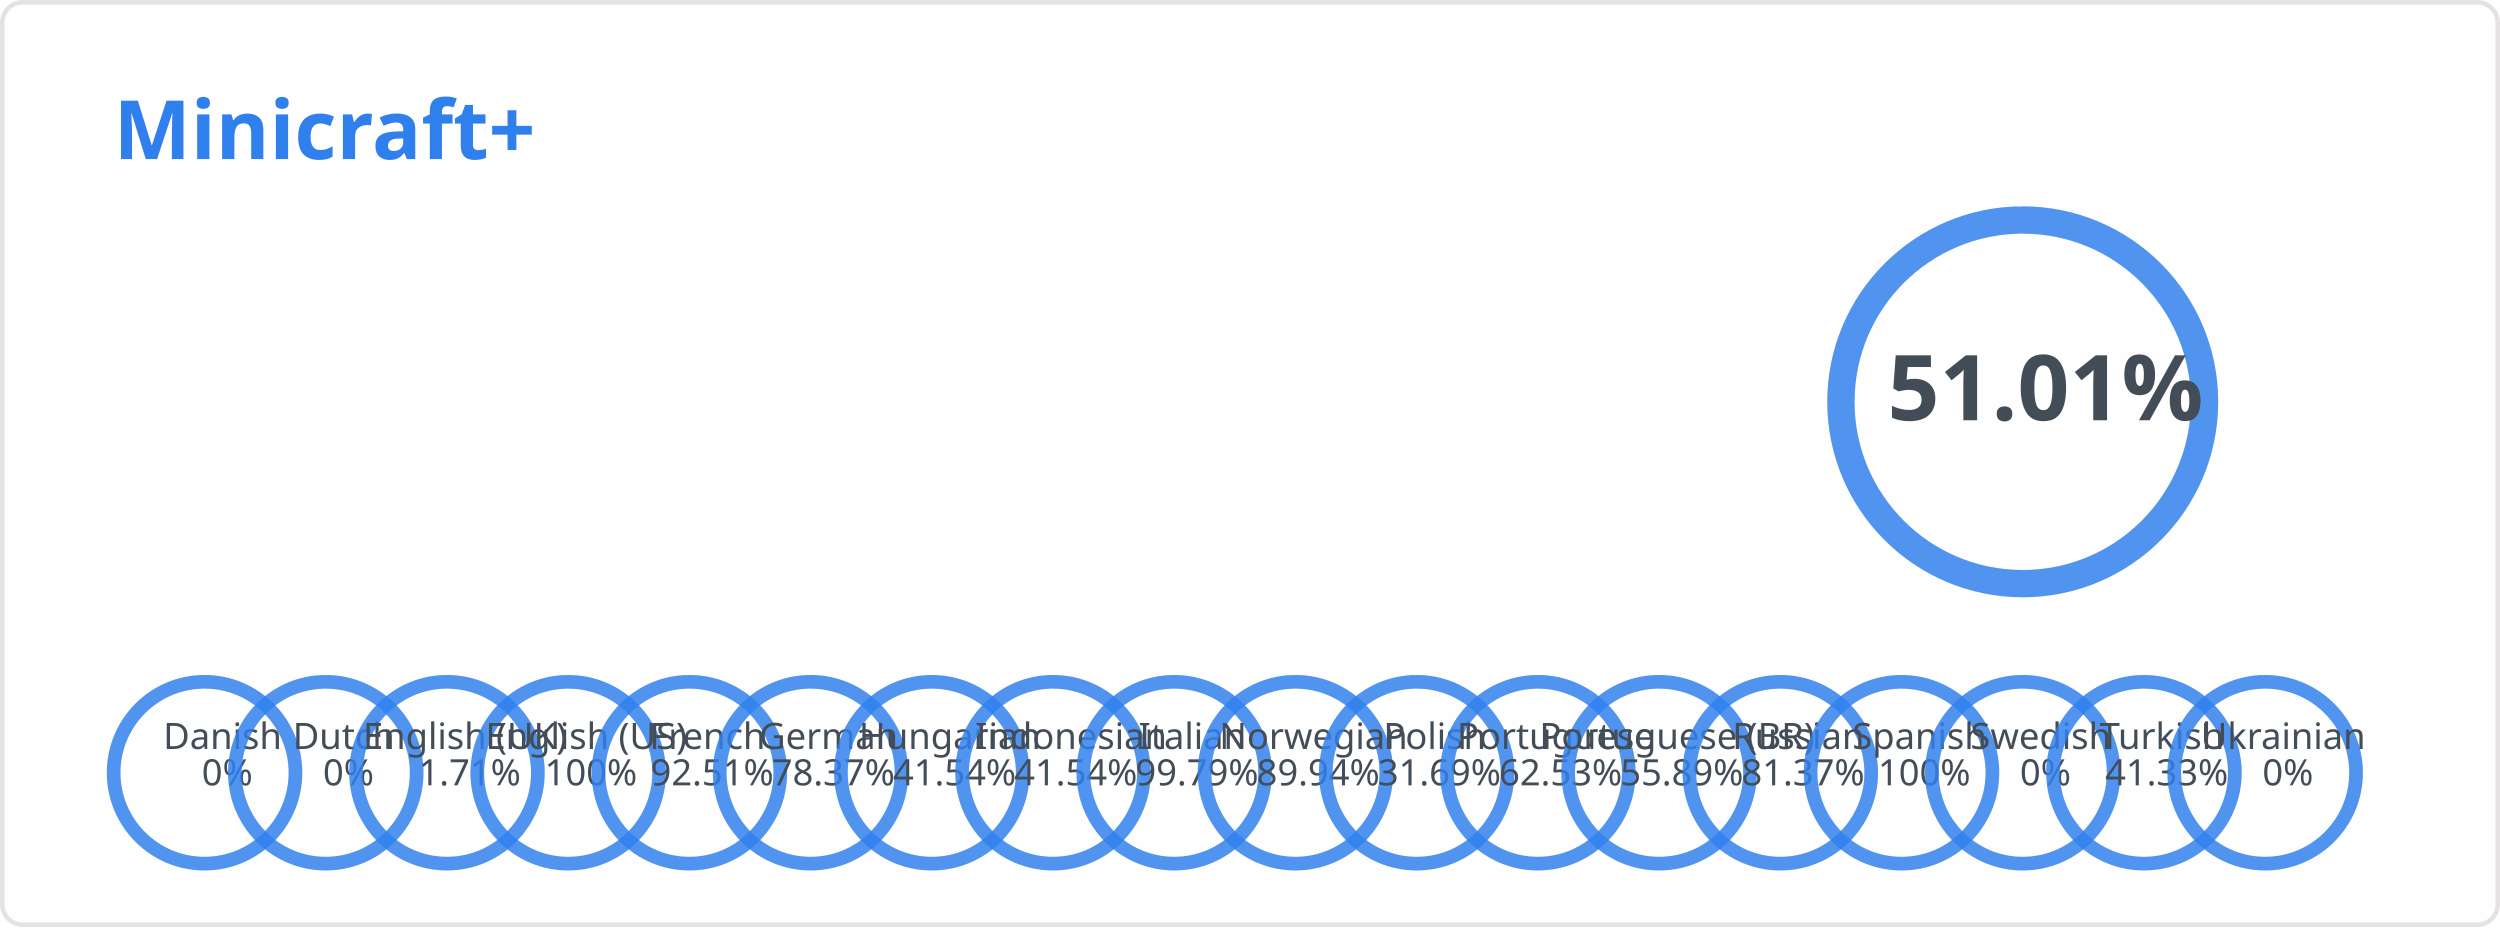
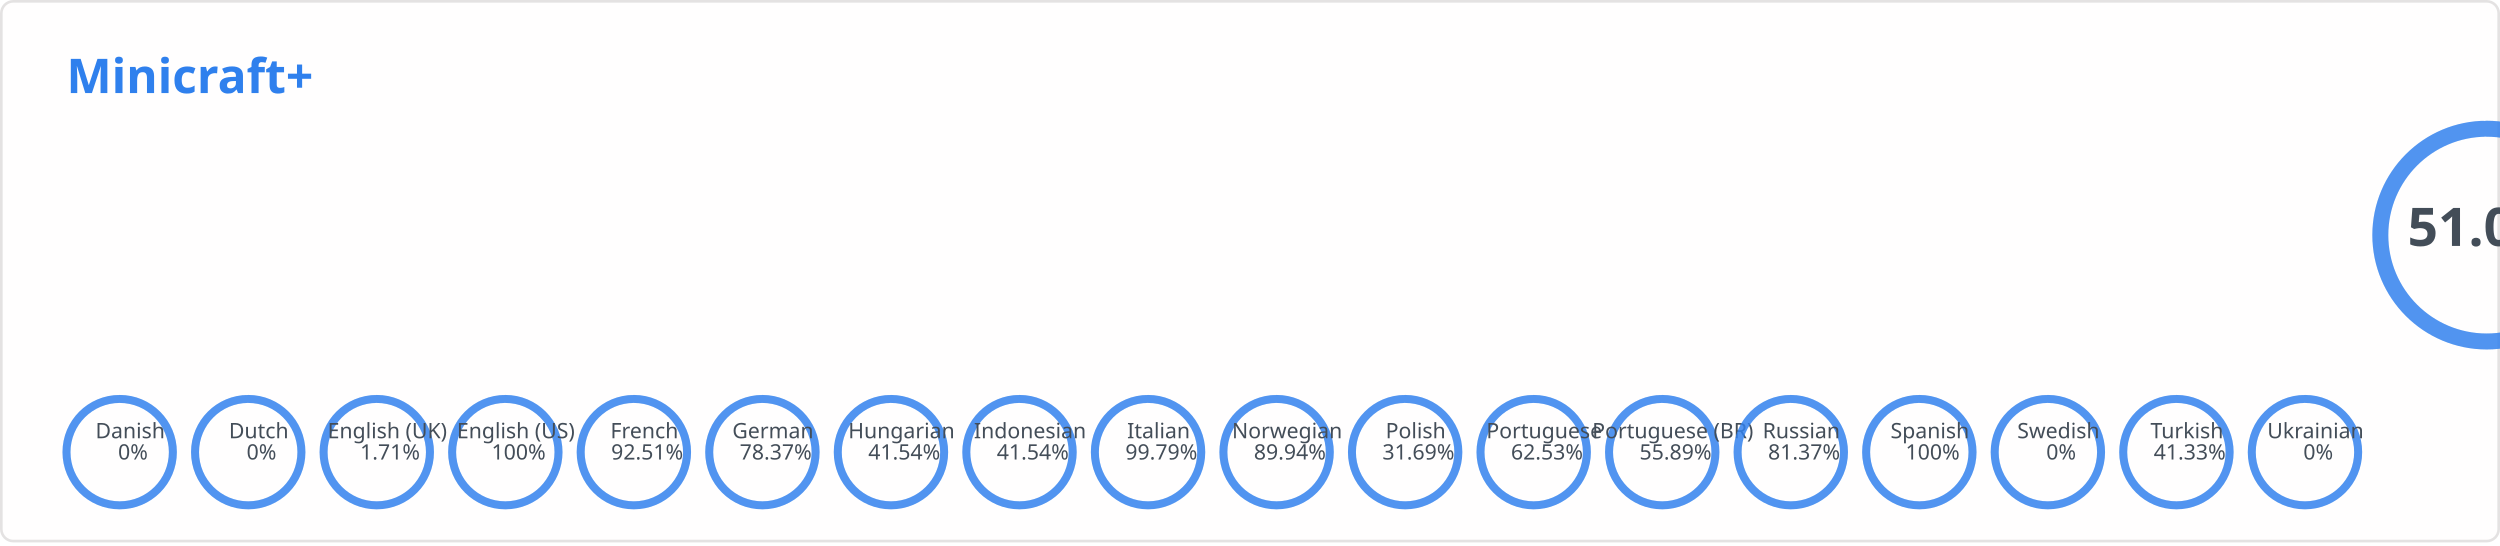
- <svg xmlns="http://www.w3.org/2000/svg" width="550" height="205" viewBox="0 0 550 205" fill="none" role="img" aria-labelledby="descId">
+ <svg xmlns="http://www.w3.org/2000/svg" width="940" height="205" viewBox="0 0 940 205" fill="none" role="img" aria-labelledby="descId">
  <style>
          .header {
            font: 600 18px 'Segoe UI', Ubuntu, Sans-Serif;
            fill: #2f80ed;
            animation: fadeInAnimation 0.8s ease-in-out forwards;
          }
          @supports(-moz-appearance: auto) {
            /* Selector detects Firefox */
            .header { font-size: 15.5px; }
          }
          
        .stat {
            font: 600 14px 'Segoe UI', Ubuntu, "Helvetica Neue", Sans-Serif; fill: #434d58;
        }
        @supports(-moz-appearance: auto) {
            /* Selector detects Firefox */
            .stat { font-size:12px; }
        }
        .stagger {
            opacity: 0;
            animation: fadeInAnimation 0.3s ease-in-out forwards;
        }
        .rank-text {
            font: 800 20px 'Segoe UI', Ubuntu, Sans-Serif; fill: #434d58;
            animation: scaleInAnimation 0.3s ease-in-out forwards;
        }
        .lang-text {
            font: 500 8px 'Segoe UI', Ubuntu, Sans-Serif; fill: #434d58;
            animation: scaleInAnimation 0.3s ease-in-out forwards;
        }
        
        .not_bold { font-weight: 400 }
        .bold { font-weight: 700 }

        .rank-circle-rim {
            stroke: #2f80ed;
            fill: none;
            stroke-width: 6;
            opacity: 0.2;
        }
        .rank-circle {
            stroke: #2f80ed;
            stroke-dasharray: 250;
            fill: none;
            stroke-width: 6;
            stroke-linecap: round;
            opacity: 0.8;
            transform: rotate(-90deg);
            animation: rankAnimation 1s forwards ease-in-out;
        }
        .lang-circle-rim {
            stroke: #2f80ed;
            fill: none;
            stroke-width: 3;
            opacity: 0.2;
        }
        .lang-circle {
            stroke: #2f80ed;
            stroke-dasharray: 125;
            fill: none;
            stroke-width: 3;
            stroke-linecap: round;
            opacity: 0.8;
            transform: rotate(-90deg);
        }
        
        @keyframes rankAnimation {
            from {
                stroke-dashoffset: 251.327;
            }
            to {
                stroke-dashoffset: 123.125;
            }
        }
    
    

        @keyframes langAnimation_da {
            from {
                stroke-dashoffset: 125.664;
            }
            to {
                stroke-dashoffset: 125.664;
            }
        }
    

        @keyframes langAnimation_nl {
            from {
                stroke-dashoffset: 125.664;
            }
            to {
                stroke-dashoffset: 125.664;
            }
        }
    

        @keyframes langAnimation_en-gb {
            from {
                stroke-dashoffset: 125.664;
            }
            to {
                stroke-dashoffset: 123.515;
            }
        }
    

        @keyframes langAnimation_en-us {
            from {
                stroke-dashoffset: 125.664;
            }
            to {
                stroke-dashoffset: 0;
            }
        }
    

        @keyframes langAnimation_fr {
            from {
                stroke-dashoffset: 125.664;
            }
            to {
                stroke-dashoffset: 9.412;
            }
        }
    

        @keyframes langAnimation_de {
            from {
                stroke-dashoffset: 125.664;
            }
            to {
                stroke-dashoffset: 27.181;
            }
        }
    

        @keyframes langAnimation_hu {
            from {
                stroke-dashoffset: 125.664;
            }
            to {
                stroke-dashoffset: 73.463;
            }
        }
    

        @keyframes langAnimation_id {
            from {
                stroke-dashoffset: 125.664;
            }
            to {
                stroke-dashoffset: 73.463;
            }
        }
    

        @keyframes langAnimation_it {
            from {
                stroke-dashoffset: 125.664;
            }
            to {
                stroke-dashoffset: 0.264;
            }
        }
    

        @keyframes langAnimation_no {
            from {
                stroke-dashoffset: 125.664;
            }
            to {
                stroke-dashoffset: 12.642;
            }
        }
    

        @keyframes langAnimation_pl {
            from {
                stroke-dashoffset: 125.664;
            }
            to {
                stroke-dashoffset: 85.841;
            }
        }
    

        @keyframes langAnimation_pt {
            from {
                stroke-dashoffset: 125.664;
            }
            to {
                stroke-dashoffset: 47.086;
            }
        }
    

        @keyframes langAnimation_pt-br {
            from {
                stroke-dashoffset: 125.664;
            }
            to {
                stroke-dashoffset: 55.43;
            }
        }
    

        @keyframes langAnimation_ru {
            from {
                stroke-dashoffset: 125.664;
            }
            to {
                stroke-dashoffset: 23.411;
            }
        }
    

        @keyframes langAnimation_es {
            from {
                stroke-dashoffset: 125.664;
            }
            to {
                stroke-dashoffset: 0;
            }
        }
    

        @keyframes langAnimation_sv {
            from {
                stroke-dashoffset: 125.664;
            }
            to {
                stroke-dashoffset: 125.664;
            }
        }
    

        @keyframes langAnimation_tr {
            from {
                stroke-dashoffset: 125.664;
            }
            to {
                stroke-dashoffset: 73.727;
            }
        }
    

        @keyframes langAnimation_uk {
            from {
                stroke-dashoffset: 125.664;
            }
            to {
                stroke-dashoffset: 125.664;
            }
        }
    

          
        /* Animations */
        @keyframes scaleInAnimation {
            from {
                transform: translate(-5px, 5px) scale(0);
            }
            to {
                transform: translate(-5px, 5px) scale(1);
            }
        }
        @keyframes fadeInAnimation {
            from {
                opacity: 0;
            }
            to {
                opacity: 1;
            }
        }
    
          
        </style>
-   <rect data-testid="card-bg" x="0.5" y="0.5" rx="4.5" height="99%" stroke="#e4e2e2" width="549" fill="#fffefe" stroke-opacity="1" />
+   <rect data-testid="card-bg" x="0.5" y="0.5" rx="4.5" height="99%" stroke="#e4e2e2" width="939" fill="#fffefe" stroke-opacity="1" />
  <g data-testid="card-title" transform="translate(25, 35)">
    <g transform="translate(0, 0)">
      <text x="0" y="0" class="header" data-testid="header">Minicraft+</text>
    </g>
  </g>
  <g data-testid="main-card-body" transform="translate(0, 55)">
-     <g data-testid="rank-circle" transform="translate(445, 33.4)">
+     <g data-testid="rank-circle" transform="translate(935, 33.4)">
      <circle class="rank-circle-rim" r="40" />
      <circle class="rank-circle" r="40" />
      <g class="rank-text">
        <text x="5" y="-3" dominant-baseline="middle" text-anchor="middle">
                51.01%
            </text>
      </g>
    </g>
    <svg x="0" y="0">
      <g transform="translate(0, 0)">
        <g class="stagger" style="animation-delay: 450ms" transform="translate(25, 0)">
          <text class="stat bold" y="12.5">Reference Language:</text>
          <text class="stat bold" x="199.01" y="12.5">English (US)</text>
        </g>
      </g>
      <g transform="translate(0, 25)">
        <g class="stagger" style="animation-delay: 600ms" transform="translate(25, 0)">
          <text class="stat bold" y="12.5">Terms:</text>
          <text class="stat bold" x="199.01" y="12.5">467</text>
        </g>
      </g>
      <g transform="translate(0, 50)">
        <g class="stagger" style="animation-delay: 750ms" transform="translate(25, 0)">
          <text class="stat bold" y="12.5">Languages:</text>
          <text class="stat bold" x="199.01" y="12.5">18</text>
        </g>
      </g>
    </svg>
    <g data-testid="lang-circles" transform="translate(45, 115)">
      <g transform="translate(0)">
        <circle class="lang-circle-rim" r="20" />
        <circle class="lang-circle" r="20" style="animation: langAnimation_da 1s forwards ease-in-out" />
        <g class="lang-text">
          <text x="5" y="-3" dominant-baseline="middle" text-anchor="middle">
            <tspan x="5" dy="-5">Danish</tspan>
            <tspan x="5" dy="1em">0%</tspan>
          </text>
        </g>
      </g>
-       <g transform="translate(26.66667)">
+       <g transform="translate(48.33333)">
        <circle class="lang-circle-rim" r="20" />
        <circle class="lang-circle" r="20" style="animation: langAnimation_nl 1s forwards ease-in-out" />
        <g class="lang-text">
          <text x="5" y="-3" dominant-baseline="middle" text-anchor="middle">
            <tspan x="5" dy="-5">Dutch</tspan>
            <tspan x="5" dy="1em">0%</tspan>
          </text>
        </g>
      </g>
-       <g transform="translate(53.33333)">
+       <g transform="translate(96.66667)">
        <circle class="lang-circle-rim" r="20" />
        <circle class="lang-circle" r="20" style="animation: langAnimation_en-gb 1s forwards ease-in-out" />
        <g class="lang-text">
          <text x="5" y="-3" dominant-baseline="middle" text-anchor="middle">
            <tspan x="5" dy="-5">English (UK)</tspan>
            <tspan x="5" dy="1em">1.71%</tspan>
          </text>
        </g>
      </g>
-       <g transform="translate(80)">
+       <g transform="translate(145)">
        <circle class="lang-circle-rim" r="20" />
        <circle class="lang-circle" r="20" style="animation: langAnimation_en-us 1s forwards ease-in-out" />
        <g class="lang-text">
          <text x="5" y="-3" dominant-baseline="middle" text-anchor="middle">
            <tspan x="5" dy="-5">English (US)</tspan>
            <tspan x="5" dy="1em">100%</tspan>
          </text>
        </g>
      </g>
-       <g transform="translate(106.6667)">
+       <g transform="translate(193.3333)">
        <circle class="lang-circle-rim" r="20" />
        <circle class="lang-circle" r="20" style="animation: langAnimation_fr 1s forwards ease-in-out" />
        <g class="lang-text">
          <text x="5" y="-3" dominant-baseline="middle" text-anchor="middle">
            <tspan x="5" dy="-5">French</tspan>
            <tspan x="5" dy="1em">92.51%</tspan>
          </text>
        </g>
      </g>
-       <g transform="translate(133.3333)">
+       <g transform="translate(241.6667)">
        <circle class="lang-circle-rim" r="20" />
        <circle class="lang-circle" r="20" style="animation: langAnimation_de 1s forwards ease-in-out" />
        <g class="lang-text">
          <text x="5" y="-3" dominant-baseline="middle" text-anchor="middle">
            <tspan x="5" dy="-5">German</tspan>
            <tspan x="5" dy="1em">78.37%</tspan>
          </text>
        </g>
      </g>
-       <g transform="translate(160)">
+       <g transform="translate(290)">
        <circle class="lang-circle-rim" r="20" />
        <circle class="lang-circle" r="20" style="animation: langAnimation_hu 1s forwards ease-in-out" />
        <g class="lang-text">
          <text x="5" y="-3" dominant-baseline="middle" text-anchor="middle">
            <tspan x="5" dy="-5">Hungarian</tspan>
            <tspan x="5" dy="1em">41.54%</tspan>
          </text>
        </g>
      </g>
-       <g transform="translate(186.6667)">
+       <g transform="translate(338.3333)">
        <circle class="lang-circle-rim" r="20" />
        <circle class="lang-circle" r="20" style="animation: langAnimation_id 1s forwards ease-in-out" />
        <g class="lang-text">
          <text x="5" y="-3" dominant-baseline="middle" text-anchor="middle">
            <tspan x="5" dy="-5">Indonesian</tspan>
            <tspan x="5" dy="1em">41.54%</tspan>
          </text>
        </g>
      </g>
-       <g transform="translate(213.3333)">
+       <g transform="translate(386.6667)">
        <circle class="lang-circle-rim" r="20" />
        <circle class="lang-circle" r="20" style="animation: langAnimation_it 1s forwards ease-in-out" />
        <g class="lang-text">
          <text x="5" y="-3" dominant-baseline="middle" text-anchor="middle">
            <tspan x="5" dy="-5">Italian</tspan>
            <tspan x="5" dy="1em">99.79%</tspan>
          </text>
        </g>
      </g>
-       <g transform="translate(240)">
+       <g transform="translate(435)">
        <circle class="lang-circle-rim" r="20" />
        <circle class="lang-circle" r="20" style="animation: langAnimation_no 1s forwards ease-in-out" />
        <g class="lang-text">
          <text x="5" y="-3" dominant-baseline="middle" text-anchor="middle">
            <tspan x="5" dy="-5">Norwegian</tspan>
            <tspan x="5" dy="1em">89.94%</tspan>
          </text>
        </g>
      </g>
-       <g transform="translate(266.6667)">
+       <g transform="translate(483.3333)">
        <circle class="lang-circle-rim" r="20" />
        <circle class="lang-circle" r="20" style="animation: langAnimation_pl 1s forwards ease-in-out" />
        <g class="lang-text">
          <text x="5" y="-3" dominant-baseline="middle" text-anchor="middle">
            <tspan x="5" dy="-5">Polish</tspan>
            <tspan x="5" dy="1em">31.69%</tspan>
          </text>
        </g>
      </g>
-       <g transform="translate(293.3333)">
+       <g transform="translate(531.6667)">
        <circle class="lang-circle-rim" r="20" />
        <circle class="lang-circle" r="20" style="animation: langAnimation_pt 1s forwards ease-in-out" />
        <g class="lang-text">
          <text x="5" y="-3" dominant-baseline="middle" text-anchor="middle">
            <tspan x="5" dy="-5">Portuguese</tspan>
            <tspan x="5" dy="1em">62.53%</tspan>
          </text>
        </g>
      </g>
-       <g transform="translate(320)">
+       <g transform="translate(580)">
        <circle class="lang-circle-rim" r="20" />
        <circle class="lang-circle" r="20" style="animation: langAnimation_pt-br 1s forwards ease-in-out" />
        <g class="lang-text">
          <text x="5" y="-3" dominant-baseline="middle" text-anchor="middle">
            <tspan x="5" dy="-5">Portuguese (BR)</tspan>
            <tspan x="5" dy="1em">55.89%</tspan>
          </text>
        </g>
      </g>
-       <g transform="translate(346.6667)">
+       <g transform="translate(628.3333)">
        <circle class="lang-circle-rim" r="20" />
        <circle class="lang-circle" r="20" style="animation: langAnimation_ru 1s forwards ease-in-out" />
        <g class="lang-text">
          <text x="5" y="-3" dominant-baseline="middle" text-anchor="middle">
            <tspan x="5" dy="-5">Russian</tspan>
            <tspan x="5" dy="1em">81.37%</tspan>
          </text>
        </g>
      </g>
-       <g transform="translate(373.3333)">
+       <g transform="translate(676.6667)">
        <circle class="lang-circle-rim" r="20" />
        <circle class="lang-circle" r="20" style="animation: langAnimation_es 1s forwards ease-in-out" />
        <g class="lang-text">
          <text x="5" y="-3" dominant-baseline="middle" text-anchor="middle">
            <tspan x="5" dy="-5">Spanish</tspan>
            <tspan x="5" dy="1em">100%</tspan>
          </text>
        </g>
      </g>
-       <g transform="translate(400)">
+       <g transform="translate(725)">
        <circle class="lang-circle-rim" r="20" />
        <circle class="lang-circle" r="20" style="animation: langAnimation_sv 1s forwards ease-in-out" />
        <g class="lang-text">
          <text x="5" y="-3" dominant-baseline="middle" text-anchor="middle">
            <tspan x="5" dy="-5">Swedish</tspan>
            <tspan x="5" dy="1em">0%</tspan>
          </text>
        </g>
      </g>
-       <g transform="translate(426.6667)">
+       <g transform="translate(773.3333)">
        <circle class="lang-circle-rim" r="20" />
        <circle class="lang-circle" r="20" style="animation: langAnimation_tr 1s forwards ease-in-out" />
        <g class="lang-text">
          <text x="5" y="-3" dominant-baseline="middle" text-anchor="middle">
            <tspan x="5" dy="-5">Turkish</tspan>
            <tspan x="5" dy="1em">41.33%</tspan>
          </text>
        </g>
      </g>
-       <g transform="translate(453.3333)">
+       <g transform="translate(821.6667)">
        <circle class="lang-circle-rim" r="20" />
        <circle class="lang-circle" r="20" style="animation: langAnimation_uk 1s forwards ease-in-out" />
        <g class="lang-text">
          <text x="5" y="-3" dominant-baseline="middle" text-anchor="middle">
            <tspan x="5" dy="-5">Ukrainian</tspan>
            <tspan x="5" dy="1em">0%</tspan>
          </text>
        </g>
      </g>
    </g>
  </g>
</svg>
